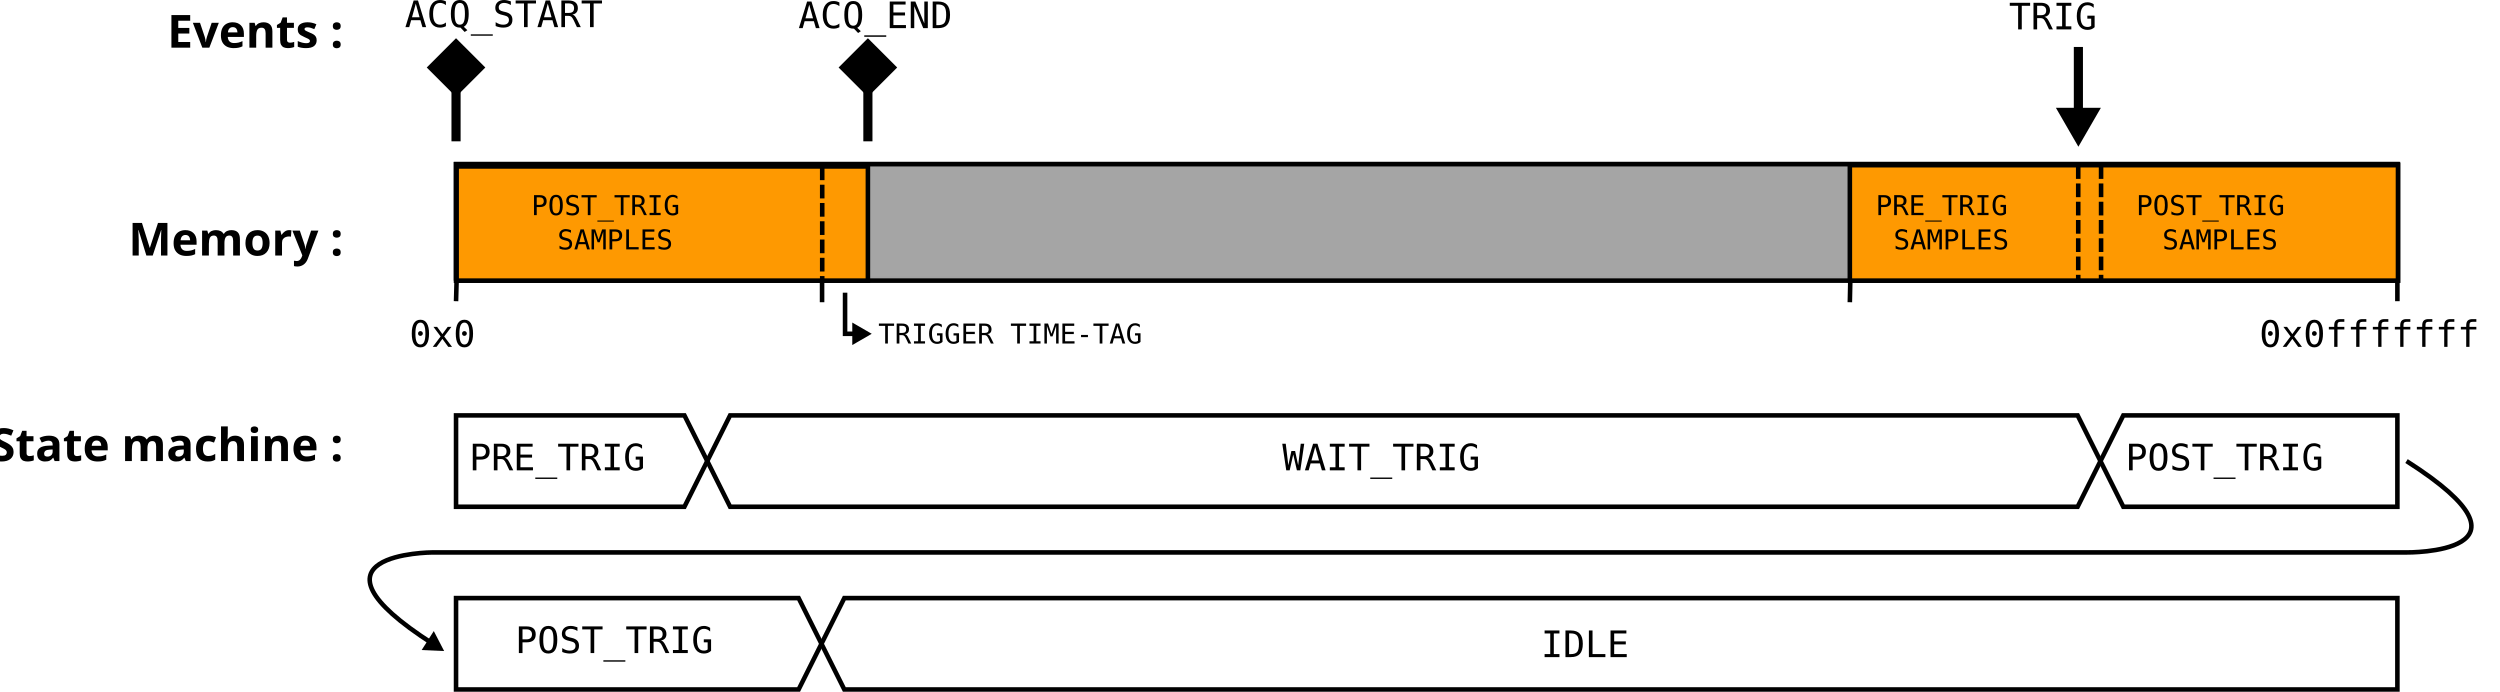
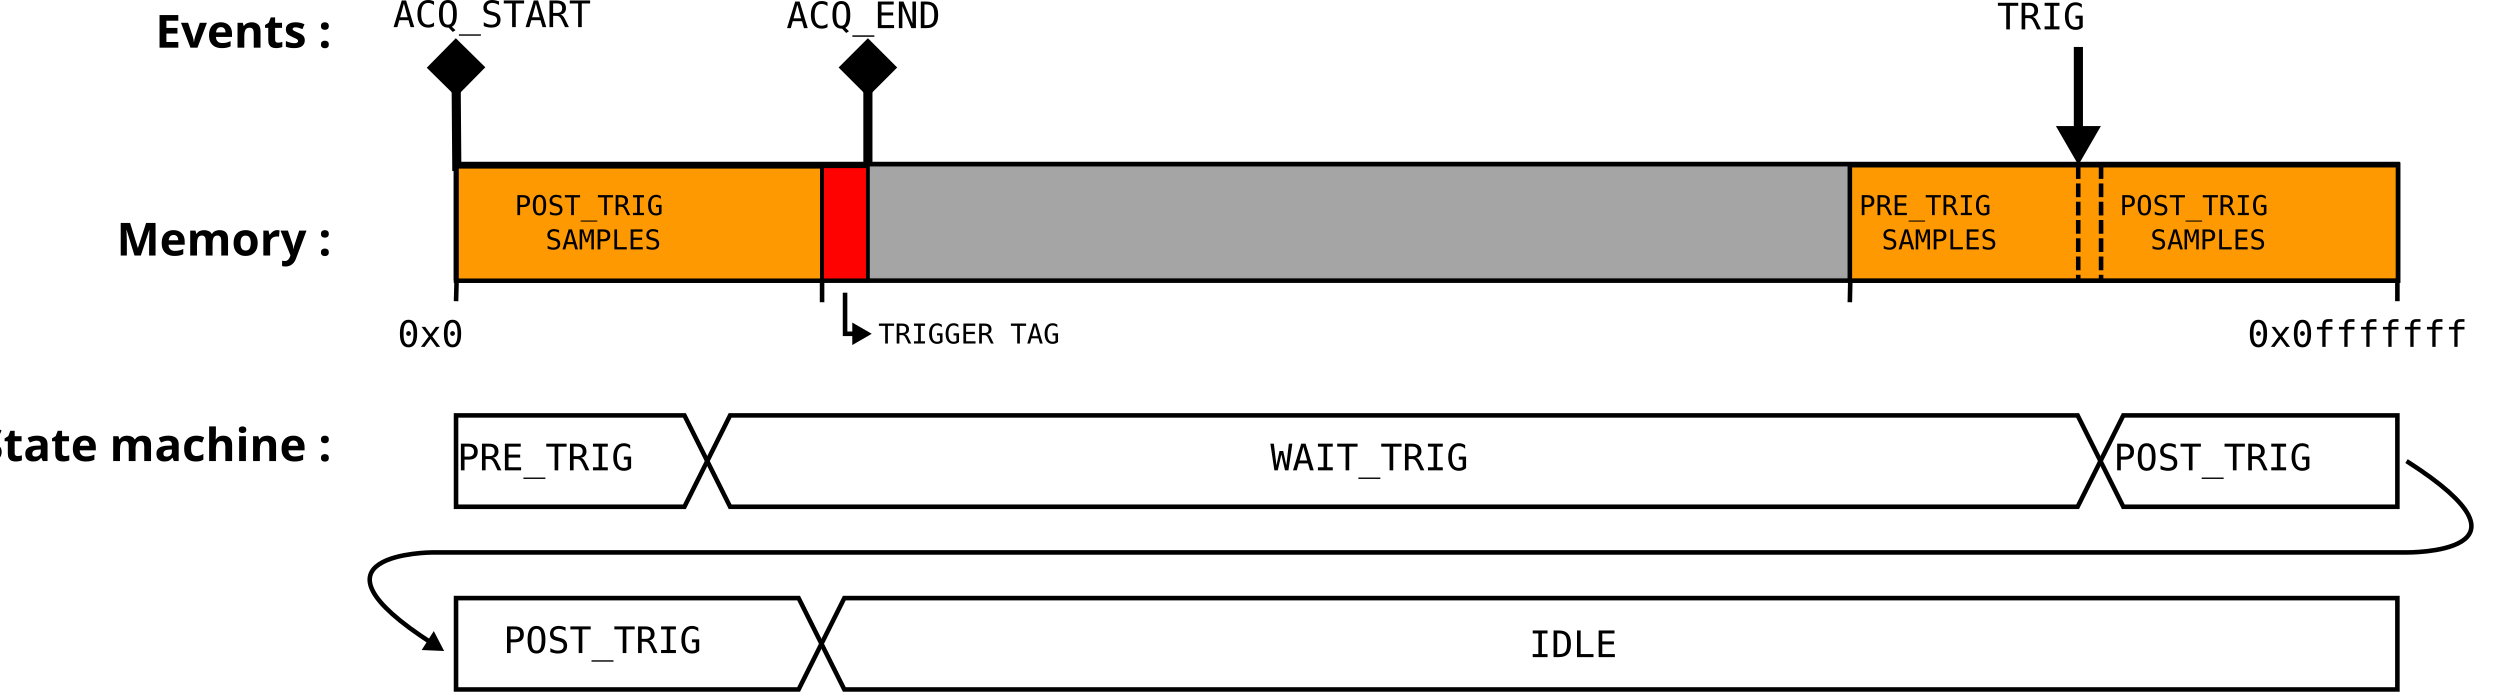
- <svg xmlns="http://www.w3.org/2000/svg" width="547.3" height="151.438" id="svg11097" version="1.1">
+ <svg xmlns="http://www.w3.org/2000/svg" width="912.166" height="252.396" id="svg11097" version="1.1" viewBox="0 0 547.3 151.438">
  <defs id="defs11099">
    <marker orient="auto" refY="0" refX="0" id="TriangleInM" style="overflow:visible">
-       <path id="path6392" d="m 5.77,0 -8.65,5 0,-10 8.65,5 z" style="fill-rule:evenodd;stroke:#000000;stroke-width:1pt;marker-start:none" transform="scale(-0.4,-0.4)" />
+       <path id="path6392" d="M 5.77,0 -2.88,5 V -5 Z" style="fill-rule:evenodd;stroke:#000000;stroke-width:1pt;marker-start:none" transform="scale(-0.4)" />
    </marker>
    <marker orient="auto" refY="0" refX="0" id="TriangleOutM-7" style="overflow:visible">
-       <path id="path3734-9" d="m 5.77,0 -8.65,5 0,-10 8.65,5 z" style="fill-rule:evenodd;stroke:#000000;stroke-width:1pt;marker-start:none" transform="scale(0.4,0.4)" />
+       <path id="path3734-9" d="M 5.77,0 -2.88,5 V -5 Z" style="fill-rule:evenodd;stroke:#000000;stroke-width:1pt;marker-start:none" transform="scale(0.4)" />
    </marker>
    <marker orient="auto" refY="0" refX="0" id="marker11034" style="overflow:visible">
-       <path id="path11036" d="m 5.77,0 -8.65,5 0,-10 8.65,5 z" style="fill-rule:evenodd;stroke:#000000;stroke-width:1pt;marker-start:none" transform="scale(-0.4,-0.4)" />
+       <path id="path11036" d="M 5.77,0 -2.88,5 V -5 Z" style="fill-rule:evenodd;stroke:#000000;stroke-width:1pt;marker-start:none" transform="scale(-0.4)" />
    </marker>
    <marker orient="auto" refY="0" refX="0" id="marker11038" style="overflow:visible">
-       <path id="path11040" d="m 5.77,0 -8.65,5 0,-10 8.65,5 z" style="fill-rule:evenodd;stroke:#000000;stroke-width:1pt;marker-start:none" transform="scale(0.4,0.4)" />
+       <path id="path11040" d="M 5.77,0 -2.88,5 V -5 Z" style="fill-rule:evenodd;stroke:#000000;stroke-width:1pt;marker-start:none" transform="scale(0.4)" />
    </marker>
    <marker orient="auto" refY="0" refX="0" id="DiamondM" style="overflow:visible">
-       <path id="path6338" d="M 0,-7.071 -7.071,0 0,7.071 7.071,0 0,-7.071 z" style="fill-rule:evenodd;stroke:#000000;stroke-width:1pt;marker-start:none" transform="scale(0.4,0.4)" />
+       <path id="path6338" d="M 0,-7.071 -7.071,0 0,7.071 7.071,0 Z" style="fill-rule:evenodd;stroke:#000000;stroke-width:1pt;marker-start:none" transform="scale(0.4)" />
    </marker>
    <marker orient="auto" refY="0" refX="0" id="marker11044" style="overflow:visible">
-       <path id="path11046" d="m 5.77,0 -8.65,5 0,-10 8.65,5 z" style="fill-rule:evenodd;stroke:#000000;stroke-width:1pt;marker-start:none" transform="scale(0.4,0.4)" />
+       <path id="path11046" d="M 5.77,0 -2.88,5 V -5 Z" style="fill-rule:evenodd;stroke:#000000;stroke-width:1pt;marker-start:none" transform="scale(0.4)" />
    </marker>
    <marker orient="auto" refY="0" refX="0" id="marker11048" style="overflow:visible">
-       <path id="path11050" d="M 0,-7.071 -7.071,0 0,7.071 7.071,0 0,-7.071 z" style="fill-rule:evenodd;stroke:#000000;stroke-width:1pt;marker-start:none" transform="scale(0.4,0.4)" />
+       <path id="path11050" d="M 0,-7.071 -7.071,0 0,7.071 7.071,0 Z" style="fill-rule:evenodd;stroke:#000000;stroke-width:1pt;marker-start:none" transform="scale(0.4)" />
    </marker>
    <marker orient="auto" refY="0" refX="0" id="TriangleInM-5" style="overflow:visible">
-       <path id="path6392-4" d="m 5.77,0 -8.65,5 0,-10 8.65,5 z" style="fill-rule:evenodd;stroke:#000000;stroke-width:1pt;marker-start:none" transform="scale(-0.4,-0.4)" />
+       <path id="path6392-4" d="M 5.77,0 -2.88,5 V -5 Z" style="fill-rule:evenodd;stroke:#000000;stroke-width:1pt;marker-start:none" transform="scale(-0.4)" />
    </marker>
    <marker orient="auto" refY="0" refX="0" id="TriangleOutM-7-8" style="overflow:visible">
-       <path id="path3734-9-4" d="m 5.77,0 -8.65,5 0,-10 8.65,5 z" style="fill-rule:evenodd;stroke:#000000;stroke-width:1pt;marker-start:none" transform="scale(0.4,0.4)" />
+       <path id="path3734-9-4" d="M 5.77,0 -2.88,5 V -5 Z" style="fill-rule:evenodd;stroke:#000000;stroke-width:1pt;marker-start:none" transform="scale(0.4)" />
    </marker>
    <marker orient="auto" refY="0" refX="0" id="TriangleInM-4" style="overflow:visible">
-       <path id="path6392-2" d="m 5.77,0 -8.65,5 0,-10 8.65,5 z" style="fill-rule:evenodd;stroke:#000000;stroke-width:1pt;marker-start:none" transform="scale(-0.4,-0.4)" />
+       <path id="path6392-2" d="M 5.77,0 -2.88,5 V -5 Z" style="fill-rule:evenodd;stroke:#000000;stroke-width:1pt;marker-start:none" transform="scale(-0.4)" />
    </marker>
    <marker orient="auto" refY="0" refX="0" id="TriangleOutM-7-9" style="overflow:visible">
-       <path id="path3734-9-47" d="m 5.77,0 -8.65,5 0,-10 8.65,5 z" style="fill-rule:evenodd;stroke:#000000;stroke-width:1pt;marker-start:none" transform="scale(0.4,0.4)" />
+       <path id="path3734-9-47" d="M 5.77,0 -2.88,5 V -5 Z" style="fill-rule:evenodd;stroke:#000000;stroke-width:1pt;marker-start:none" transform="scale(0.4)" />
    </marker>
    <marker orient="auto" refY="0" refX="0" id="marker13563" style="overflow:visible">
-       <path id="path13565" d="m 5.77,0 -8.65,5 0,-10 8.65,5 z" style="fill-rule:evenodd;stroke:#000000;stroke-width:1pt;marker-start:none" transform="scale(0.4,0.4)" />
+       <path id="path13565" d="M 5.77,0 -2.88,5 V -5 Z" style="fill-rule:evenodd;stroke:#000000;stroke-width:1pt;marker-start:none" transform="scale(0.4)" />
    </marker>
  </defs>
  <g id="layer1" transform="translate(-67.40617,-261.9742)">
-     <rect style="opacity:0.99;fill:none;stroke:#000000;stroke-width:1;stroke-linejoin:miter;stroke-miterlimit:4;stroke-opacity:1;stroke-dasharray:none;stroke-dashoffset:0" id="rect3287" width="425" height="25" x="167.241" y="297.912" />
-     <path style="fill:none;stroke:#000000;stroke-width:2;stroke-linecap:square;stroke-linejoin:miter;stroke-miterlimit:4;stroke-opacity:1;stroke-dasharray:none;marker-mid:none;marker-end:url(#DiamondM)" d="m 167.241,291.912 0,-15.158" id="path5968" />
-     <path style="fill:none;stroke:#000000;stroke-width:2;stroke-linecap:square;stroke-linejoin:miter;stroke-miterlimit:4;stroke-opacity:1;stroke-dasharray:none;marker-mid:none;marker-end:url(#TriangleOutM-7)" d="m 522.406,273.254 0,15.158" id="path5968-1" />
-     <text xml:space="preserve" style="font-size:10px;font-style:normal;font-variant:normal;font-weight:bold;font-stretch:normal;text-align:end;line-height:125%;writing-mode:lr-tb;text-anchor:end;fill:#000000;fill-opacity:1;stroke:none;font-family:Verdana;-inkscape-font-specification:Verdana Bold" x="155.556" y="272.412" id="text3281-3">
-       <tspan id="tspan4235-0" x="155.556" y="272.412">Events :</tspan>
+     <rect style="opacity:0.99;fill:none;stroke:#000000;stroke-width:1;stroke-linejoin:miter;stroke-miterlimit:4;stroke-dasharray:none;stroke-dashoffset:0;stroke-opacity:1" id="rect3287" width="425" height="25" x="167.241" y="297.912" />
+     <path style="fill:none;stroke:#000000;stroke-width:2;stroke-linecap:square;stroke-linejoin:miter;stroke-miterlimit:4;stroke-dasharray:none;stroke-opacity:1;marker-mid:none;marker-end:url(#DiamondM)" d="m 167.406,298.412 -0.165,-21.658" id="path5968" />
+     <path style="fill:none;stroke:#000000;stroke-width:2;stroke-linecap:square;stroke-linejoin:miter;stroke-miterlimit:4;stroke-dasharray:none;stroke-opacity:1;marker-mid:none;marker-end:url(#TriangleOutM-7)" d="M 522.406,273.254 V 292.412" id="path5968-1" />
+     <text xml:space="preserve" style="font-style:normal;font-variant:normal;font-weight:bold;font-stretch:normal;line-height:0%;font-family:Verdana;-inkscape-font-specification:'Verdana Bold';text-align:end;writing-mode:lr-tb;text-anchor:end;fill:#000000;fill-opacity:1;stroke:none" x="155.556" y="272.412" id="text3281-3">
+       <tspan id="tspan4235-0" x="155.556" y="272.412" style="font-size:10px;line-height:1.25">Events :</tspan>
    </text>
-     <text xml:space="preserve" style="font-size:10px;font-style:normal;font-variant:normal;font-weight:bold;font-stretch:normal;text-align:end;line-height:125%;writing-mode:lr-tb;text-anchor:end;fill:#000000;fill-opacity:1;stroke:none;font-family:Verdana;-inkscape-font-specification:Verdana Bold" x="155.556" y="317.912" id="text3281-3-4">
-       <tspan id="tspan4235-0-8" x="155.556" y="317.912">Memory :</tspan>
+     <text xml:space="preserve" style="font-style:normal;font-variant:normal;font-weight:bold;font-stretch:normal;line-height:0%;font-family:Verdana;-inkscape-font-specification:'Verdana Bold';text-align:end;writing-mode:lr-tb;text-anchor:end;fill:#000000;fill-opacity:1;stroke:none" x="155.556" y="317.912" id="text3281-3-4">
+       <tspan id="tspan4235-0-8" x="155.556" y="317.912" style="font-size:10px;line-height:1.25">Memory :</tspan>
    </text>
-     <text xml:space="preserve" style="font-size:10px;font-style:normal;font-variant:normal;font-weight:bold;font-stretch:normal;text-align:end;line-height:125%;writing-mode:lr-tb;text-anchor:end;fill:#000000;fill-opacity:1;stroke:none;font-family:Verdana;-inkscape-font-specification:Verdana Bold" x="155.556" y="362.912" id="text3281-3-2">
-       <tspan id="tspan4235-0-0" x="155.556" y="362.912">State machine :</tspan>
+     <text xml:space="preserve" style="font-style:normal;font-variant:normal;font-weight:bold;font-stretch:normal;line-height:0%;font-family:Verdana;-inkscape-font-specification:'Verdana Bold';text-align:end;writing-mode:lr-tb;text-anchor:end;fill:#000000;fill-opacity:1;stroke:none" x="155.556" y="362.912" id="text3281-3-2">
+       <tspan id="tspan4235-0-0" x="155.556" y="362.912" style="font-size:10px;line-height:1.25">State machine :</tspan>
    </text>
-     <path style="fill:none;stroke:#000000;stroke-width:2;stroke-linecap:square;stroke-linejoin:miter;stroke-miterlimit:4;stroke-opacity:1;stroke-dasharray:none;marker-mid:none;marker-end:url(#DiamondM)" d="m 257.406,291.912 0,-15.158" id="path5968-5" />
-     <text xml:space="preserve" style="font-size:8px;font-style:normal;font-variant:normal;font-weight:normal;font-stretch:normal;text-align:center;line-height:125%;writing-mode:lr-tb;text-anchor:middle;fill:#000000;fill-opacity:1;stroke:none;font-family:Verdana;-inkscape-font-specification:Verdana" x="182.897" y="267.912" id="text3291-3">
-       <tspan x="182.897" y="267.912" id="tspan3295-7" style="font-style:normal;font-variant:normal;font-weight:normal;font-stretch:normal;font-family:Monospace;-inkscape-font-specification:Monospace">ACQ_START</tspan>
+     <path style="fill:none;stroke:#000000;stroke-width:2;stroke-linecap:square;stroke-linejoin:miter;stroke-miterlimit:4;stroke-dasharray:none;stroke-opacity:1;marker-mid:none;marker-end:url(#DiamondM)" d="M 257.406,298.412 V 276.754" id="path5968-5" />
+     <text xml:space="preserve" style="font-style:normal;font-variant:normal;font-weight:normal;font-stretch:normal;line-height:0%;font-family:Verdana;-inkscape-font-specification:Verdana;text-align:center;writing-mode:lr-tb;text-anchor:middle;fill:#000000;fill-opacity:1;stroke:none" x="182.897" y="267.912" id="text3291-3">
+       <tspan x="182.897" y="267.912" id="tspan3295-7" style="font-style:normal;font-variant:normal;font-weight:normal;font-stretch:normal;font-size:8px;line-height:1.25;font-family:monospace;-inkscape-font-specification:Monospace">ACQ_START</tspan>
    </text>
-     <text xml:space="preserve" style="font-size:8px;font-style:normal;font-variant:normal;font-weight:normal;font-stretch:normal;text-align:center;line-height:125%;writing-mode:lr-tb;text-anchor:middle;fill:#000000;fill-opacity:1;stroke:none;font-family:Verdana;-inkscape-font-specification:Verdana" x="522.031" y="268.412" id="text3291-3-7">
-       <tspan x="522.031" y="268.412" id="tspan3295-7-8" style="font-style:normal;font-variant:normal;font-weight:normal;font-stretch:normal;font-family:Monospace;-inkscape-font-specification:Monospace">TRIG</tspan>
+     <text xml:space="preserve" style="font-style:normal;font-variant:normal;font-weight:normal;font-stretch:normal;line-height:0%;font-family:Verdana;-inkscape-font-specification:Verdana;text-align:center;writing-mode:lr-tb;text-anchor:middle;fill:#000000;fill-opacity:1;stroke:none" x="522.031" y="268.412" id="text3291-3-7">
+       <tspan x="522.031" y="268.412" id="tspan3295-7-8" style="font-style:normal;font-variant:normal;font-weight:normal;font-stretch:normal;font-size:8px;line-height:1.25;font-family:monospace;-inkscape-font-specification:Monospace">TRIG</tspan>
    </text>
-     <text xml:space="preserve" style="font-size:8px;font-style:normal;font-variant:normal;font-weight:normal;font-stretch:normal;text-align:center;line-height:125%;writing-mode:lr-tb;text-anchor:middle;fill:#000000;fill-opacity:1;stroke:none;font-family:Verdana;-inkscape-font-specification:Verdana" x="264.216" y="268.137" id="text3291-3-4">
-       <tspan x="264.216" y="268.137" id="tspan3295-7-5" style="font-style:normal;font-variant:normal;font-weight:normal;font-stretch:normal;font-family:Monospace;-inkscape-font-specification:Monospace">ACQ_END</tspan>
+     <text xml:space="preserve" style="font-style:normal;font-variant:normal;font-weight:normal;font-stretch:normal;line-height:0%;font-family:Verdana;-inkscape-font-specification:Verdana;text-align:center;writing-mode:lr-tb;text-anchor:middle;fill:#000000;fill-opacity:1;stroke:none" x="264.216" y="268.137" id="text3291-3-4">
+       <tspan x="264.216" y="268.137" id="tspan3295-7-5" style="font-style:normal;font-variant:normal;font-weight:normal;font-stretch:normal;font-size:8px;line-height:1.25;font-family:monospace;-inkscape-font-specification:Monospace">ACQ_END</tspan>
    </text>
-     <text xml:space="preserve" style="font-size:8px;font-style:normal;font-variant:normal;font-weight:normal;font-stretch:normal;text-align:center;line-height:125%;writing-mode:lr-tb;text-anchor:middle;fill:#000000;fill-opacity:1;stroke:none;font-family:Verdana;-inkscape-font-specification:Verdana" x="194.606" y="364.937" id="text3291-3-42">
-       <tspan x="194.606" y="364.937" id="tspan3295-7-6" style="font-style:normal;font-variant:normal;font-weight:normal;font-stretch:normal;font-family:Monospace;-inkscape-font-specification:Monospace">PRE_TRIG</tspan>
+     <text xml:space="preserve" style="font-style:normal;font-variant:normal;font-weight:normal;font-stretch:normal;line-height:0%;font-family:Verdana;-inkscape-font-specification:Verdana;text-align:center;writing-mode:lr-tb;text-anchor:middle;fill:#000000;fill-opacity:1;stroke:none" x="194.606" y="364.937" id="text3291-3-42">
+       <tspan x="194.606" y="364.937" id="tspan3295-7-6" style="font-style:normal;font-variant:normal;font-weight:normal;font-stretch:normal;font-size:8px;line-height:1.25;font-family:monospace;-inkscape-font-specification:Monospace">PRE_TRIG</tspan>
    </text>
-     <text xml:space="preserve" style="font-size:8px;font-style:normal;font-variant:normal;font-weight:normal;font-stretch:normal;text-align:center;line-height:125%;writing-mode:lr-tb;text-anchor:middle;fill:#000000;fill-opacity:1;stroke:none;font-family:Verdana;-inkscape-font-specification:Verdana" x="374.991" y="364.937" id="text3291-3-3">
-       <tspan x="374.991" y="364.937" id="tspan3295-7-0" style="font-style:normal;font-variant:normal;font-weight:normal;font-stretch:normal;font-family:Monospace;-inkscape-font-specification:Monospace">WAIT_TRIG</tspan>
+     <text xml:space="preserve" style="font-style:normal;font-variant:normal;font-weight:normal;font-stretch:normal;line-height:0%;font-family:Verdana;-inkscape-font-specification:Verdana;text-align:center;writing-mode:lr-tb;text-anchor:middle;fill:#000000;fill-opacity:1;stroke:none" x="374.991" y="364.937" id="text3291-3-3">
+       <tspan x="374.991" y="364.937" id="tspan3295-7-0" style="font-style:normal;font-variant:normal;font-weight:normal;font-stretch:normal;font-size:8px;line-height:1.25;font-family:monospace;-inkscape-font-specification:Monospace">WAIT_TRIG</tspan>
    </text>
-     <text xml:space="preserve" style="font-size:8px;font-style:normal;font-variant:normal;font-weight:normal;font-stretch:normal;text-align:center;line-height:125%;writing-mode:lr-tb;text-anchor:middle;fill:#000000;fill-opacity:1;stroke:none;font-family:Verdana;-inkscape-font-specification:Verdana" x="207.106" y="404.937" id="text3291-3-6">
-       <tspan x="207.106" y="404.937" id="tspan3295-7-62" style="font-style:normal;font-variant:normal;font-weight:normal;font-stretch:normal;font-family:Monospace;-inkscape-font-specification:Monospace">POST_TRIG</tspan>
+     <text xml:space="preserve" style="font-style:normal;font-variant:normal;font-weight:normal;font-stretch:normal;line-height:0%;font-family:Verdana;-inkscape-font-specification:Verdana;text-align:center;writing-mode:lr-tb;text-anchor:middle;fill:#000000;fill-opacity:1;stroke:none" x="207.106" y="404.937" id="text3291-3-6">
+       <tspan x="207.106" y="404.937" id="tspan3295-7-62" style="font-style:normal;font-variant:normal;font-weight:normal;font-stretch:normal;font-size:8px;line-height:1.25;font-family:monospace;-inkscape-font-specification:Monospace">POST_TRIG</tspan>
    </text>
-     <text xml:space="preserve" style="font-size:8px;font-style:normal;font-variant:normal;font-weight:normal;font-stretch:normal;text-align:center;line-height:125%;writing-mode:lr-tb;text-anchor:middle;fill:#000000;fill-opacity:1;stroke:none;font-family:Verdana;-inkscape-font-specification:Verdana" x="419.602" y="405.828" id="text3291-3-9">
-       <tspan x="419.602" y="405.828" id="tspan3295-7-63" style="font-style:normal;font-variant:normal;font-weight:normal;font-stretch:normal;font-family:Monospace;-inkscape-font-specification:Monospace">IDLE</tspan>
+     <text xml:space="preserve" style="font-style:normal;font-variant:normal;font-weight:normal;font-stretch:normal;line-height:0%;font-family:Verdana;-inkscape-font-specification:Verdana;text-align:center;writing-mode:lr-tb;text-anchor:middle;fill:#000000;fill-opacity:1;stroke:none" x="419.602" y="405.828" id="text3291-3-9">
+       <tspan x="419.602" y="405.828" id="tspan3295-7-63" style="font-style:normal;font-variant:normal;font-weight:normal;font-stretch:normal;font-size:8px;line-height:1.25;font-family:monospace;-inkscape-font-specification:Monospace">IDLE</tspan>
    </text>
-     <rect style="opacity:0.99;fill:#a4a4a4;fill-opacity:1;stroke:#000000;stroke-width:1;stroke-linejoin:miter;stroke-miterlimit:4;stroke-opacity:1;stroke-dasharray:none;stroke-dashoffset:0" id="rect3287-5" width="425.131" height="25.5" x="167.241" y="297.912" />
-     <text xml:space="preserve" style="font-size:8px;font-style:normal;font-variant:normal;font-weight:normal;font-stretch:normal;text-align:center;line-height:125%;writing-mode:lr-tb;text-anchor:middle;fill:#000000;fill-opacity:1;stroke:none;font-family:Verdana;-inkscape-font-specification:Verdana" x="169.46" y="337.912" id="text3291-3-90">
-       <tspan x="169.46" y="337.912" id="tspan3295-7-4" style="font-style:normal;font-variant:normal;font-weight:normal;font-stretch:normal;font-family:Monospace;-inkscape-font-specification:Monospace">0x0</tspan>
+     <rect style="opacity:0.99;fill:#a4a4a4;fill-opacity:1;stroke:#000000;stroke-width:1;stroke-linejoin:miter;stroke-miterlimit:4;stroke-dasharray:none;stroke-dashoffset:0;stroke-opacity:1" id="rect3287-5" width="425.131" height="25.5" x="167.241" y="297.912" />
+     <text xml:space="preserve" style="font-style:normal;font-variant:normal;font-weight:normal;font-stretch:normal;line-height:0%;font-family:Verdana;-inkscape-font-specification:Verdana;text-align:center;writing-mode:lr-tb;text-anchor:middle;fill:#000000;fill-opacity:1;stroke:none" x="169.46" y="337.912" id="text3291-3-90">
+       <tspan x="169.46" y="337.912" id="tspan3295-7-4" style="font-style:normal;font-variant:normal;font-weight:normal;font-stretch:normal;font-size:8px;line-height:1.25;font-family:monospace;-inkscape-font-specification:Monospace">0x0</tspan>
    </text>
-     <text xml:space="preserve" style="font-size:8px;font-style:normal;font-variant:normal;font-weight:normal;font-stretch:normal;text-align:center;line-height:125%;writing-mode:lr-tb;text-anchor:middle;fill:#000000;fill-opacity:1;stroke:none;font-family:Verdana;-inkscape-font-specification:Verdana" x="591.304" y="337.912" id="text3291-3-90-76">
-       <tspan x="591.304" y="337.912" id="tspan3295-7-4-3" style="font-style:normal;font-variant:normal;font-weight:normal;font-stretch:normal;font-family:Monospace;-inkscape-font-specification:Monospace">0x0fffffff</tspan>
+     <text xml:space="preserve" style="font-style:normal;font-variant:normal;font-weight:normal;font-stretch:normal;line-height:0%;font-family:Verdana;-inkscape-font-specification:Verdana;text-align:center;writing-mode:lr-tb;text-anchor:middle;fill:#000000;fill-opacity:1;stroke:none" x="591.304" y="337.912" id="text3291-3-90-76">
+       <tspan x="591.304" y="337.912" id="tspan3295-7-4-3" style="font-style:normal;font-variant:normal;font-weight:normal;font-stretch:normal;font-size:8px;line-height:1.25;font-family:monospace;-inkscape-font-specification:Monospace">0x0fffffff</tspan>
    </text>
    <path style="fill:none;stroke:#000000;stroke-width:1px;stroke-linecap:butt;stroke-linejoin:miter;stroke-opacity:1" d="m 167.373,323.137 -0.131,4.775" id="path10314" />
    <path style="fill:none;stroke:#000000;stroke-width:1px;stroke-linecap:butt;stroke-linejoin:miter;stroke-opacity:1" d="m 472.466,323.741 -0.093,4.396" id="path10318" />
-     <path style="fill:none;stroke:#000000;stroke-width:1px;stroke-linecap:butt;stroke-linejoin:miter;stroke-opacity:1" d="m 592.241,322.912 0,5" id="path10320" />
-     <path style="fill:none;stroke:#000000;stroke-width:1px;stroke-linecap:butt;stroke-linejoin:miter;stroke-opacity:1" d="m 247.373,323.137 0,5" id="path10344" />
-     <rect style="opacity:0.99;fill:#ff9900;fill-opacity:1;stroke:#000000;stroke-width:1;stroke-linejoin:miter;stroke-miterlimit:4;stroke-opacity:1;stroke-dasharray:none;stroke-dashoffset:0" id="rect3287-5-2" width="90.034" height="25" x="167.373" y="298.412" />
-     <text xml:space="preserve" style="font-size:8px;font-style:normal;font-variant:normal;font-weight:normal;font-stretch:normal;text-align:center;line-height:125%;writing-mode:lr-tb;text-anchor:middle;fill:#000000;fill-opacity:1;stroke:none;font-family:Verdana;-inkscape-font-specification:Verdana" x="207.271" y="309.071" id="text3291-3-90-6-6">
-       <tspan x="207.271" y="309.071" id="tspan3295-7-4-5-1" style="font-size:6px;font-style:normal;font-variant:normal;font-weight:normal;font-stretch:normal;font-family:Monospace;-inkscape-font-specification:Monospace">POST_TRIG</tspan>
-       <tspan x="207.271" y="316.571" style="font-size:6px;font-style:normal;font-variant:normal;font-weight:normal;font-stretch:normal;font-family:Monospace;-inkscape-font-specification:Monospace" id="tspan12419">SAMPLES</tspan>
+     <path style="fill:none;stroke:#000000;stroke-width:1px;stroke-linecap:butt;stroke-linejoin:miter;stroke-opacity:1" d="m 592.241,322.912 v 5" id="path10320" />
+     <path style="fill:none;stroke:#000000;stroke-width:1px;stroke-linecap:butt;stroke-linejoin:miter;stroke-opacity:1" d="m 247.373,323.137 v 5" id="path10344" />
+     <rect style="opacity:0.99;fill:#ff9900;fill-opacity:1;stroke:#000000;stroke-width:0.943;stroke-linejoin:miter;stroke-miterlimit:4;stroke-dasharray:none;stroke-dashoffset:0;stroke-opacity:1" id="rect3287-5-2" width="80.034" height="25" x="167.373" y="298.412" />
+     <text xml:space="preserve" style="font-style:normal;font-variant:normal;font-weight:normal;font-stretch:normal;line-height:0%;font-family:Verdana;-inkscape-font-specification:Verdana;text-align:center;writing-mode:lr-tb;text-anchor:middle;fill:#000000;fill-opacity:1;stroke:none" x="207.271" y="309.071" id="text3291-3-90-6-6">
+       <tspan x="207.271" y="309.071" id="tspan3295-7-4-5-1" style="font-style:normal;font-variant:normal;font-weight:normal;font-stretch:normal;font-size:6px;line-height:1.25;font-family:monospace;-inkscape-font-specification:Monospace">POST_TRIG</tspan>
+       <tspan x="207.271" y="316.571" style="font-style:normal;font-variant:normal;font-weight:normal;font-stretch:normal;font-size:6px;line-height:1.25;font-family:monospace;-inkscape-font-specification:Monospace" id="tspan12419">SAMPLES</tspan>
    </text>
-     <rect style="opacity:0.99;fill:#ff9900;fill-opacity:1;stroke:#000000;stroke-width:1;stroke-linejoin:miter;stroke-miterlimit:4;stroke-opacity:1;stroke-dasharray:none;stroke-dashoffset:0" id="rect3287-5-2-5" width="120" height="25.275" x="472.373" y="298.137" />
-     <text xml:space="preserve" style="font-size:8px;font-style:normal;font-variant:normal;font-weight:normal;font-stretch:normal;text-align:center;line-height:125%;writing-mode:lr-tb;text-anchor:middle;fill:#000000;fill-opacity:1;stroke:none;font-family:Verdana;-inkscape-font-specification:Verdana" x="558.615" y="309.071" id="text3291-3-90-6-6-8">
-       <tspan x="558.615" y="309.071" id="tspan3295-7-4-5-1-1" style="font-size:6px;font-style:normal;font-variant:normal;font-weight:normal;font-stretch:normal;font-family:Monospace;-inkscape-font-specification:Monospace">POST_TRIG</tspan>
-       <tspan x="558.615" y="316.571" style="font-size:6px;font-style:normal;font-variant:normal;font-weight:normal;font-stretch:normal;font-family:Monospace;-inkscape-font-specification:Monospace" id="tspan12419-5">SAMPLES</tspan>
+     <rect style="opacity:0.99;fill:#ff9900;fill-opacity:1;stroke:#000000;stroke-width:1;stroke-linejoin:miter;stroke-miterlimit:4;stroke-dasharray:none;stroke-dashoffset:0;stroke-opacity:1" id="rect3287-5-2-5" width="120" height="25.275" x="472.373" y="298.137" />
+     <text xml:space="preserve" style="font-style:normal;font-variant:normal;font-weight:normal;font-stretch:normal;line-height:0%;font-family:Verdana;-inkscape-font-specification:Verdana;text-align:center;writing-mode:lr-tb;text-anchor:middle;fill:#000000;fill-opacity:1;stroke:none" x="558.615" y="309.071" id="text3291-3-90-6-6-8">
+       <tspan x="558.615" y="309.071" id="tspan3295-7-4-5-1-1" style="font-style:normal;font-variant:normal;font-weight:normal;font-stretch:normal;font-size:6px;line-height:1.25;font-family:monospace;-inkscape-font-specification:Monospace">POST_TRIG</tspan>
+       <tspan x="558.615" y="316.571" style="font-style:normal;font-variant:normal;font-weight:normal;font-stretch:normal;font-size:6px;line-height:1.25;font-family:monospace;-inkscape-font-specification:Monospace" id="tspan12419-5">SAMPLES</tspan>
    </text>
-     <text xml:space="preserve" style="font-size:8px;font-style:normal;font-variant:normal;font-weight:normal;font-stretch:normal;text-align:center;line-height:125%;writing-mode:lr-tb;text-anchor:middle;fill:#000000;fill-opacity:1;stroke:none;font-family:Verdana;-inkscape-font-specification:Verdana" x="499.771" y="309.071" id="text3291-3-90-6">
-       <tspan x="499.771" y="309.071" id="tspan3295-7-4-5" style="font-size:6px;font-style:normal;font-variant:normal;font-weight:normal;font-stretch:normal;font-family:Monospace;-inkscape-font-specification:Monospace">PRE_TRIG</tspan>
-       <tspan x="499.771" y="316.571" style="font-size:6px;font-style:normal;font-variant:normal;font-weight:normal;font-stretch:normal;font-family:Monospace;-inkscape-font-specification:Monospace" id="tspan12417">SAMPLES</tspan>
+     <text xml:space="preserve" style="font-style:normal;font-variant:normal;font-weight:normal;font-stretch:normal;line-height:0%;font-family:Verdana;-inkscape-font-specification:Verdana;text-align:center;writing-mode:lr-tb;text-anchor:middle;fill:#000000;fill-opacity:1;stroke:none" x="499.771" y="309.071" id="text3291-3-90-6">
+       <tspan x="499.771" y="309.071" id="tspan3295-7-4-5" style="font-style:normal;font-variant:normal;font-weight:normal;font-stretch:normal;font-size:6px;line-height:1.25;font-family:monospace;-inkscape-font-specification:Monospace">PRE_TRIG</tspan>
+       <tspan x="499.771" y="316.571" style="font-style:normal;font-variant:normal;font-weight:normal;font-stretch:normal;font-size:6px;line-height:1.25;font-family:monospace;-inkscape-font-specification:Monospace" id="tspan12417">SAMPLES</tspan>
    </text>
-     <path style="fill:none;stroke:#000000;stroke-width:1;stroke-linecap:butt;stroke-linejoin:miter;stroke-miterlimit:4;stroke-opacity:1;stroke-dasharray:3, 1;stroke-dashoffset:0" d="m 527.373,298.137 0,25" id="path12449" />
-     <path style="fill:none;stroke:#000000;stroke-width:1px;stroke-linecap:butt;stroke-linejoin:miter;stroke-opacity:1" d="m 222.241,362.912 5,-10 295,0 5,10 -5,10 -295,0 -5,-10 z" id="path12993" />
-     <path style="fill:none;stroke:#000000;stroke-width:1px;stroke-linecap:butt;stroke-linejoin:miter;stroke-opacity:1" d="m 527.241,362.912 5,-10 60,0 0,20 -60,0 -5,-10 z" id="path12995" />
-     <path style="fill:none;stroke:#000000;stroke-width:1px;stroke-linecap:butt;stroke-linejoin:miter;stroke-opacity:1" d="m 167.241,392.912 0,20 75,0 5,-10 -5,-10 -75,0 z" id="path12997" />
-     <path style="fill:none;stroke:#000000;stroke-width:1px;stroke-linecap:butt;stroke-linejoin:miter;stroke-opacity:1" d="m 247.241,402.912 5,-10 340,0 0,20 -340,0 -5,-10 z" id="path13003" />
-     <text xml:space="preserve" style="font-size:8px;font-style:normal;font-variant:normal;font-weight:normal;font-stretch:normal;text-align:center;line-height:125%;writing-mode:lr-tb;text-anchor:middle;fill:#000000;fill-opacity:1;stroke:none;font-family:Verdana;-inkscape-font-specification:Verdana" x="559.606" y="364.937" id="text3291-3-6-6">
-       <tspan x="559.606" y="364.937" id="tspan3295-7-62-5" style="font-style:normal;font-variant:normal;font-weight:normal;font-stretch:normal;font-family:Monospace;-inkscape-font-specification:Monospace">POST_TRIG</tspan>
+     <path style="fill:none;stroke:#000000;stroke-width:1;stroke-linecap:butt;stroke-linejoin:miter;stroke-miterlimit:4;stroke-dasharray:3, 1;stroke-dashoffset:0;stroke-opacity:1" d="m 527.373,298.137 v 25" id="path12449" />
+     <path style="fill:none;stroke:#000000;stroke-width:1px;stroke-linecap:butt;stroke-linejoin:miter;stroke-opacity:1" d="m 222.241,362.912 5,-10 h 295 l 5,10 -5,10 h -295 z" id="path12993" />
+     <path style="fill:none;stroke:#000000;stroke-width:1px;stroke-linecap:butt;stroke-linejoin:miter;stroke-opacity:1" d="m 527.241,362.912 5,-10 h 60 v 20 h -60 z" id="path12995" />
+     <path style="fill:none;stroke:#000000;stroke-width:1px;stroke-linecap:butt;stroke-linejoin:miter;stroke-opacity:1" d="m 167.241,392.912 v 20 h 75 l 5,-10 -5,-10 z" id="path12997" />
+     <path style="fill:none;stroke:#000000;stroke-width:1px;stroke-linecap:butt;stroke-linejoin:miter;stroke-opacity:1" d="m 247.241,402.912 5,-10 h 340 v 20 h -340 z" id="path13003" />
+     <text xml:space="preserve" style="font-style:normal;font-variant:normal;font-weight:normal;font-stretch:normal;line-height:0%;font-family:Verdana;-inkscape-font-specification:Verdana;text-align:center;writing-mode:lr-tb;text-anchor:middle;fill:#000000;fill-opacity:1;stroke:none" x="559.606" y="364.937" id="text3291-3-6-6">
+       <tspan x="559.606" y="364.937" id="tspan3295-7-62-5" style="font-style:normal;font-variant:normal;font-weight:normal;font-stretch:normal;font-size:8px;line-height:1.25;font-family:monospace;-inkscape-font-specification:Monospace">POST_TRIG</tspan>
    </text>
-     <path style="fill:none;stroke:#000000;stroke-width:1px;stroke-linecap:butt;stroke-linejoin:miter;stroke-opacity:1;marker-start:url(#TriangleInM-4)" d="m 162.241,402.964 c -31.145,-19.911 -0.21,-20.052 -0.21,-20.052 l 432.21,0 c 0,0 31.962,0.357 0,-20" id="path13030" />
-     <path style="fill:none;stroke:#000000;stroke-width:1px;stroke-linecap:butt;stroke-linejoin:miter;stroke-opacity:1" d="m 222.241,362.912 -5,-10 -50,0 0,20 50,0 5,-10 z" id="path13440" />
-     <path style="fill:none;stroke:#000000;stroke-width:1;stroke-linecap:butt;stroke-linejoin:miter;stroke-miterlimit:4;stroke-opacity:1;stroke-dasharray:3, 1;stroke-dashoffset:0" d="m 522.373,298.137 0,25" id="path12449-3" />
-     <path style="fill:none;stroke:#000000;stroke-width:1;stroke-linecap:butt;stroke-linejoin:miter;stroke-miterlimit:4;stroke-opacity:1;stroke-dasharray:3, 1;stroke-dashoffset:0" d="m 247.406,298.412 0,25" id="path12449-3-5" />
-     <text xml:space="preserve" style="font-size:8px;font-style:normal;font-variant:normal;font-weight:normal;font-stretch:normal;text-align:start;line-height:125%;writing-mode:lr-tb;text-anchor:start;fill:#000000;fill-opacity:1;stroke:none;font-family:Verdana;-inkscape-font-specification:Verdana" x="259.672" y="337.184" id="text3291-3-90-6-6-2">
-       <tspan x="259.672" y="337.184" style="font-size:6px;font-style:normal;font-variant:normal;font-weight:normal;font-stretch:normal;text-align:start;text-anchor:start;font-family:Monospace;-inkscape-font-specification:Monospace" id="tspan12419-4">TRIGGER TIME-TAG</tspan>
+     <path style="fill:none;stroke:#000000;stroke-width:1px;stroke-linecap:butt;stroke-linejoin:miter;stroke-opacity:1;marker-start:url(#TriangleInM-4)" d="m 162.241,402.964 c -31.145,-19.911 -0.21,-20.052 -0.21,-20.052 h 432.21 c 0,0 31.962,0.357 0,-20" id="path13030" />
+     <path style="fill:none;stroke:#000000;stroke-width:1px;stroke-linecap:butt;stroke-linejoin:miter;stroke-opacity:1" d="m 222.241,362.912 -5,-10 h -50 v 20 h 50 z" id="path13440" />
+     <path style="fill:none;stroke:#000000;stroke-width:1;stroke-linecap:butt;stroke-linejoin:miter;stroke-miterlimit:4;stroke-dasharray:3, 1;stroke-dashoffset:0;stroke-opacity:1" d="m 522.373,298.137 v 25" id="path12449-3" />
+     <text xml:space="preserve" style="font-style:normal;font-variant:normal;font-weight:normal;font-stretch:normal;line-height:0%;font-family:Verdana;-inkscape-font-specification:Verdana;text-align:start;writing-mode:lr-tb;text-anchor:start;fill:#000000;fill-opacity:1;stroke:none" x="259.672" y="337.184" id="text3291-3-90-6-6-2">
+       <tspan x="259.672" y="337.184" style="font-style:normal;font-variant:normal;font-weight:normal;font-stretch:normal;font-size:6px;line-height:1.25;font-family:monospace;-inkscape-font-specification:Monospace;text-align:start;text-anchor:start" id="tspan12419-4">TRIGGER TAG</tspan>
    </text>
-     <path style="fill:none;stroke:#000000;stroke-width:1px;stroke-linecap:butt;stroke-linejoin:miter;stroke-opacity:1;marker-end:url(#marker13563)" d="m 252.406,326.049 0,9 3,0" id="path6333" />
+     <path style="fill:none;stroke:#000000;stroke-width:1px;stroke-linecap:butt;stroke-linejoin:miter;stroke-opacity:1;marker-end:url(#marker13563)" d="m 252.406,326.049 v 9 h 3" id="path6333" />
+     <rect style="opacity:0.99;fill:#ff0000;fill-opacity:1;stroke:#000000;stroke-width:0.834;stroke-linejoin:miter;stroke-miterlimit:4;stroke-dasharray:none;stroke-dashoffset:0;stroke-opacity:1" id="rect3287-5-2-8" width="10.034" height="25" x="247.373" y="298.357" />
  </g>
</svg>
